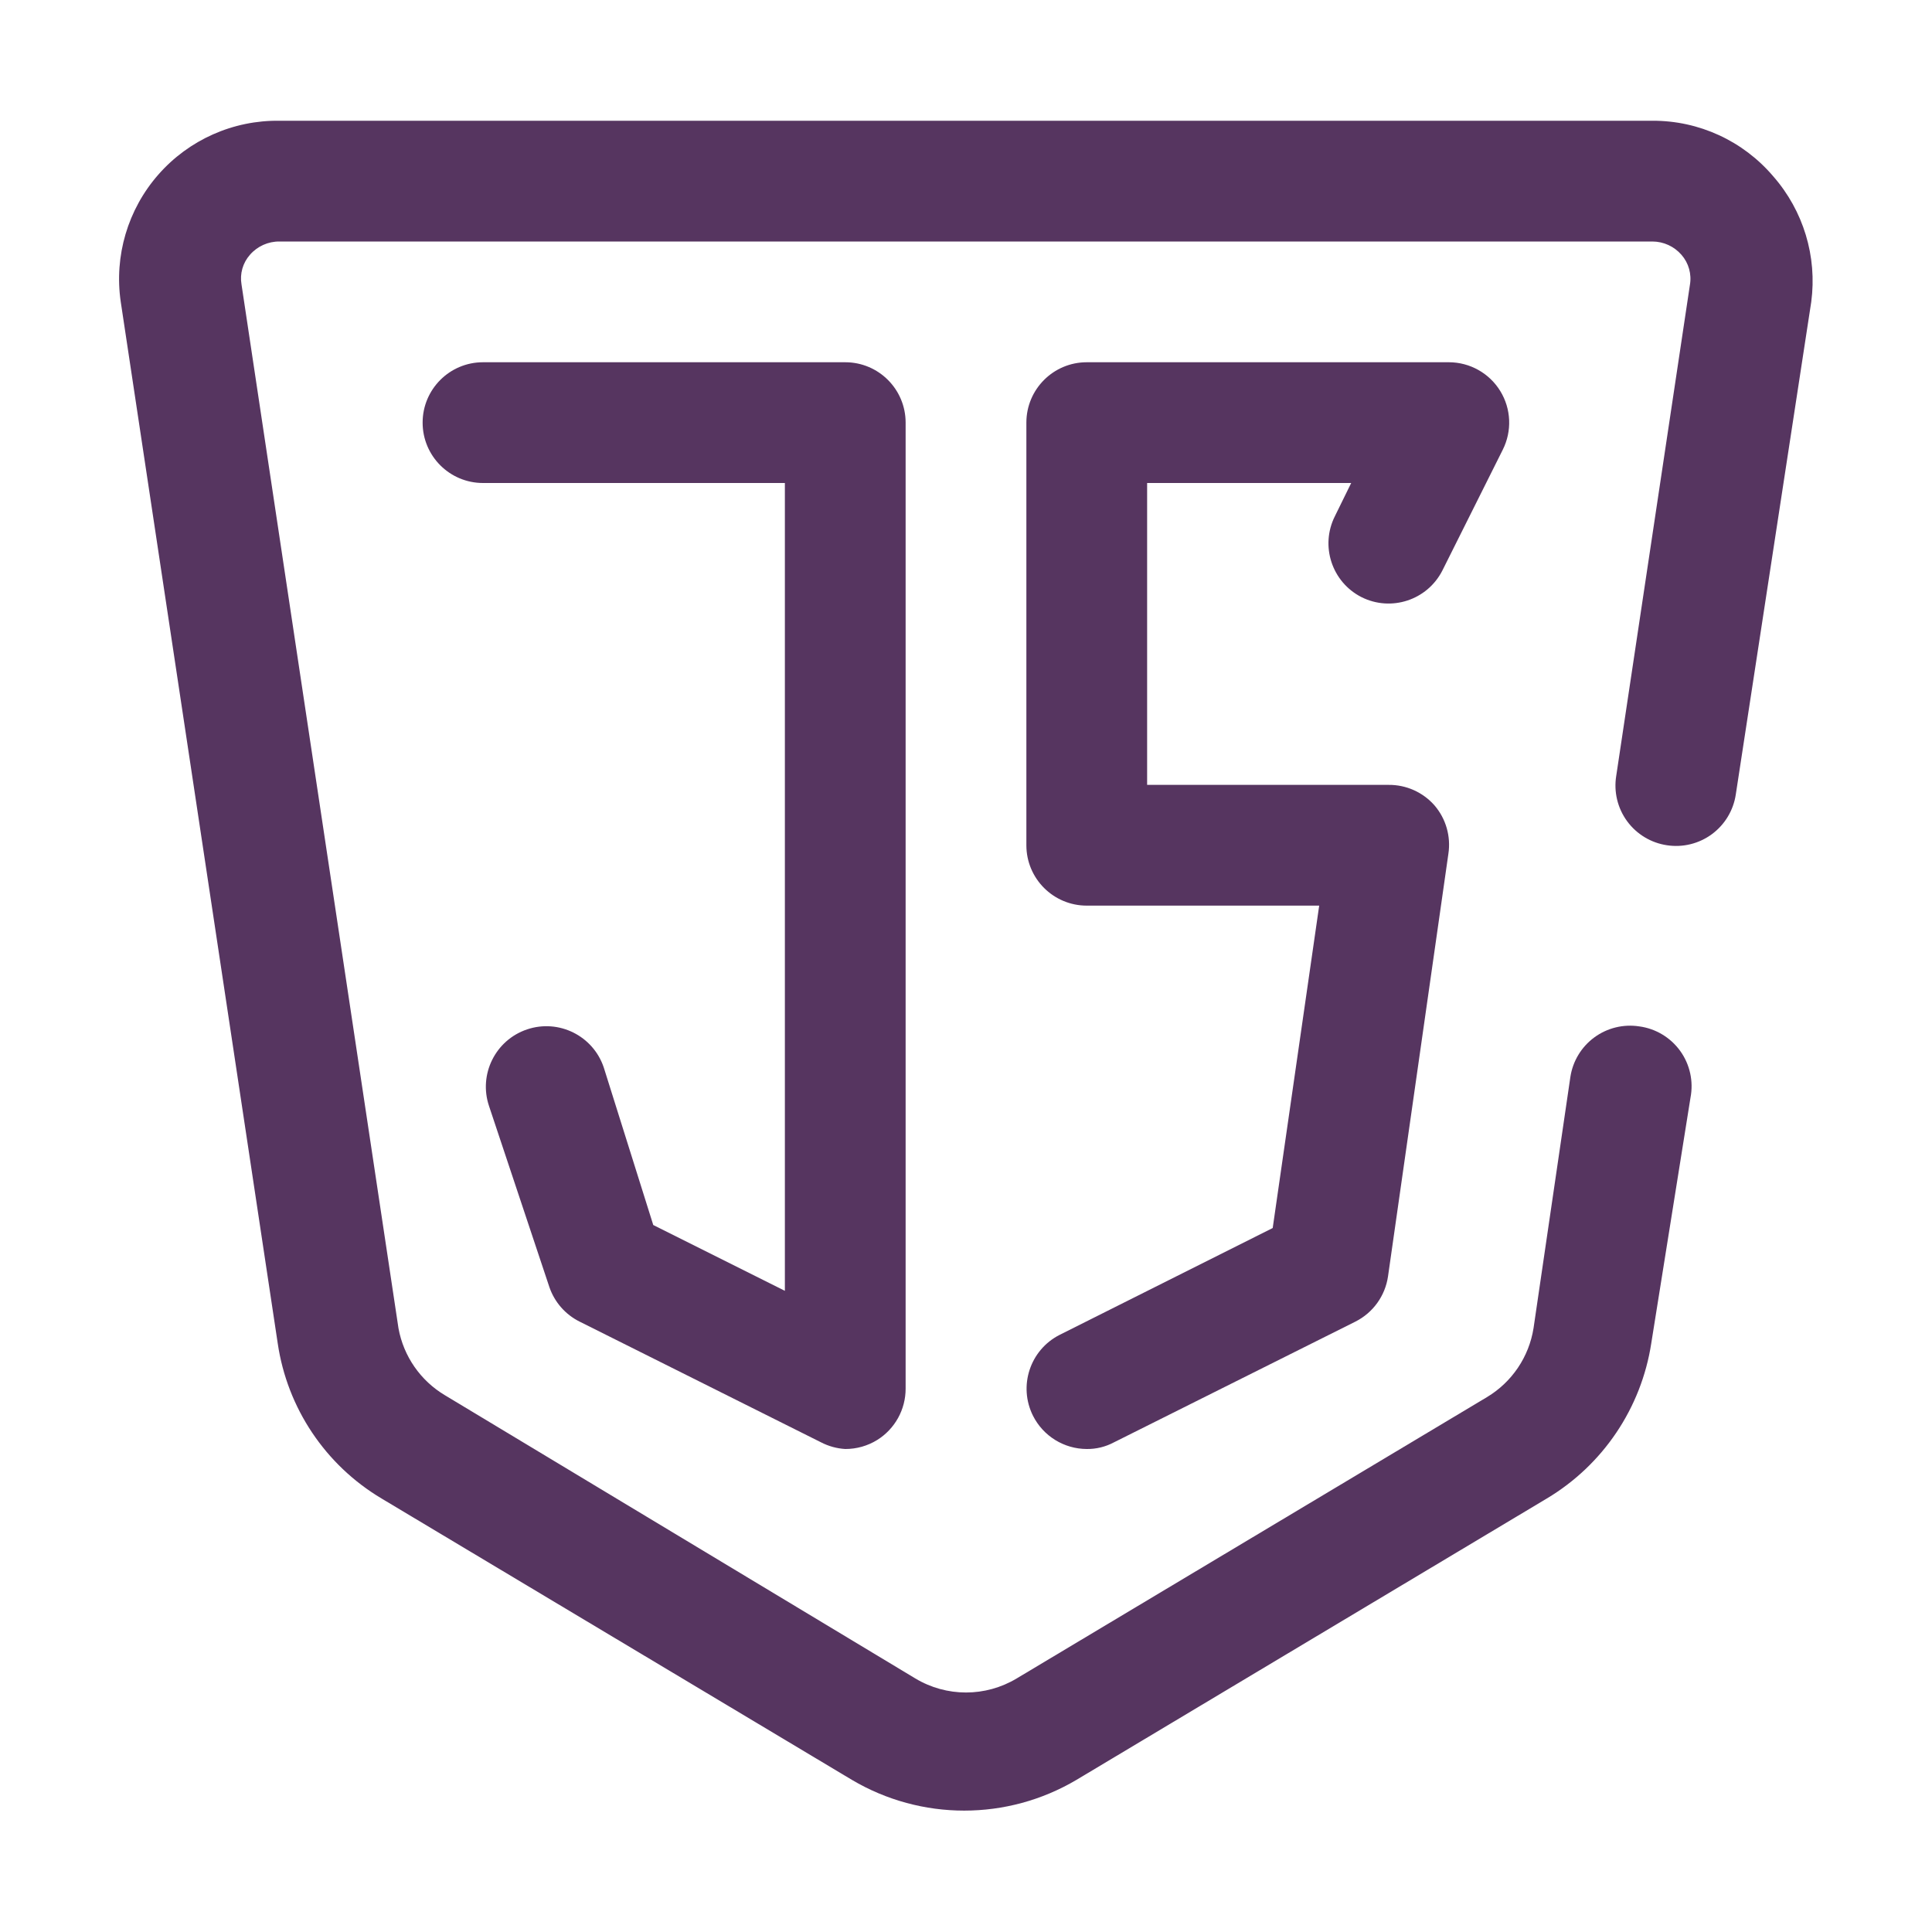
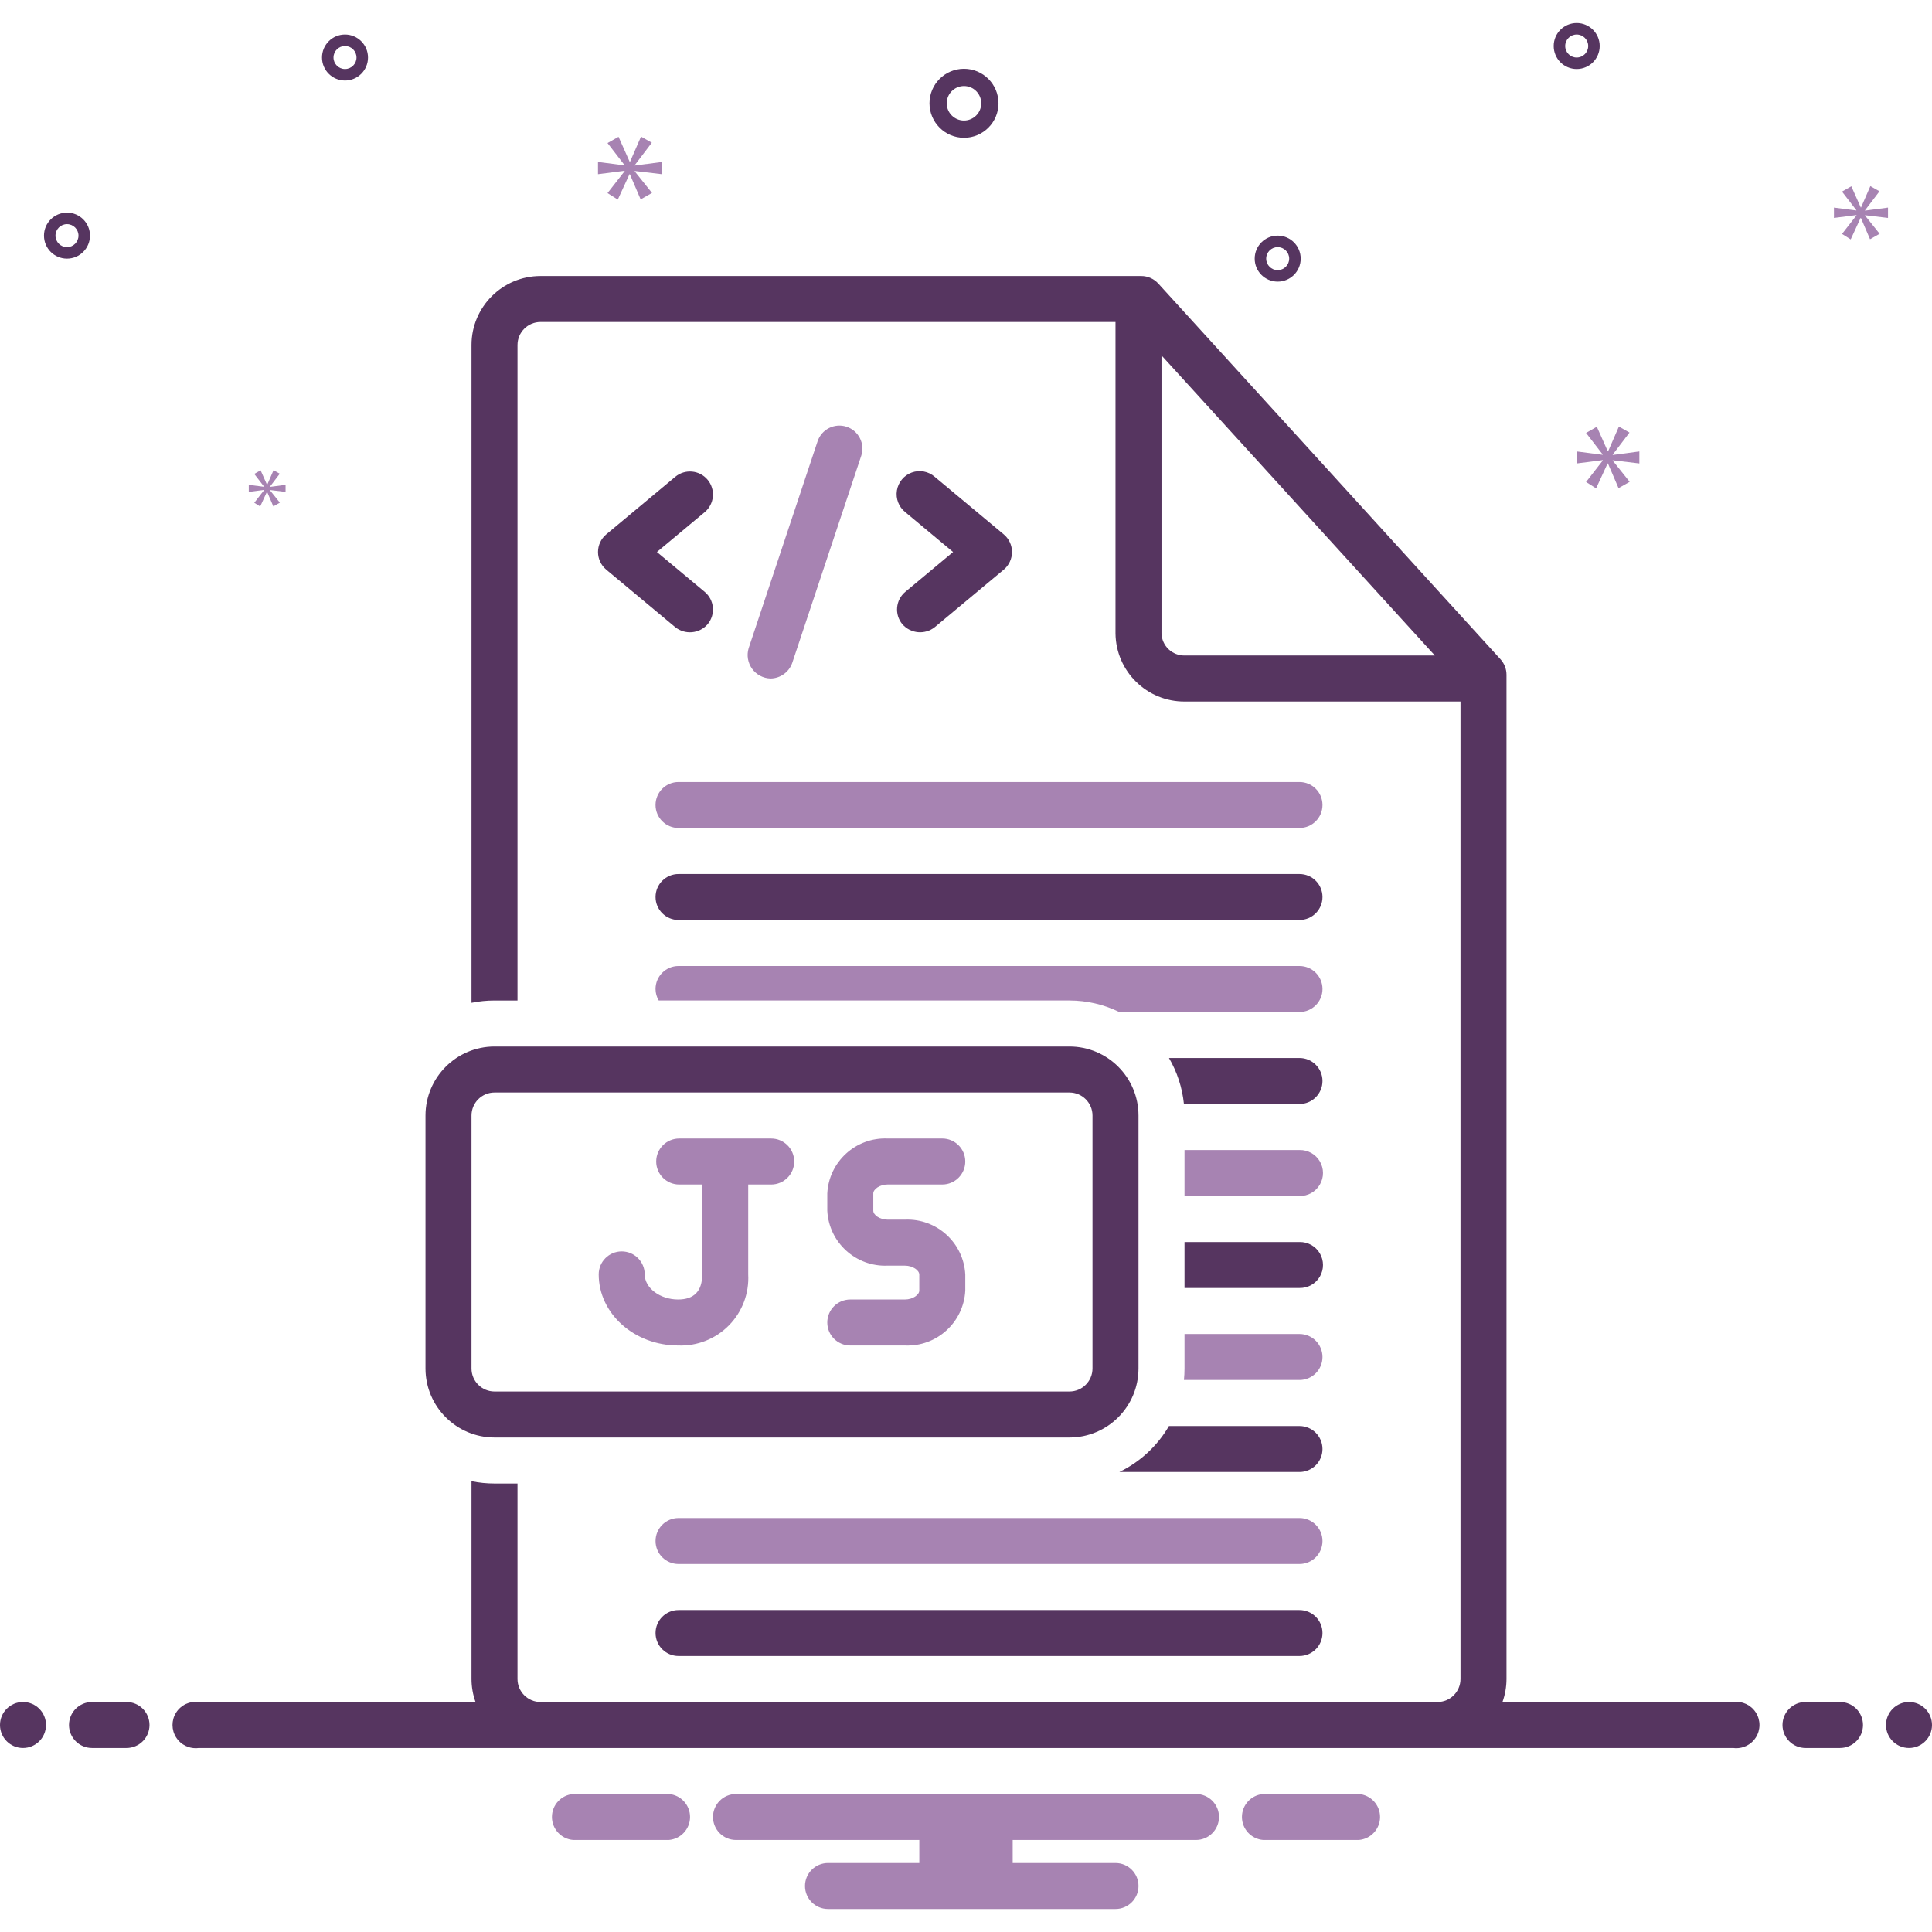
- <svg xmlns="http://www.w3.org/2000/svg" viewBox="0 0 32 32">
-   <path fill="#563560" d="M29.37,2.92a2.61,2.61,0,0,0-2-.92H4.63A2.62,2.62,0,0,0,2,5l2.6,17.25a3.6,3.6,0,0,0,1.72,2.57l7.79,4.66a3.65,3.65,0,0,0,3.72,0l7.79-4.66a3.64,3.64,0,0,0,1.73-2.57L28,18.18A1,1,0,0,0,27.15,17a1,1,0,0,0-1.14.84L25.4,22a1.63,1.63,0,0,1-.77,1.14l-7.79,4.66a1.63,1.63,0,0,1-1.68,0L7.37,23.11A1.63,1.63,0,0,1,6.6,22L4,4.71a.59.59,0,0,1,.14-.49A.64.64,0,0,1,4.63,4H27.37a.64.64,0,0,1,.48.22.6.6,0,0,1,.14.5l-1.22,8.13A1,1,0,0,0,27.61,14a1,1,0,0,0,1.14-.84L30,5A2.63,2.63,0,0,0,29.37,2.92Z" />
-   <path fill="#563560" d="M10.82 20.29L10 17.68a1 1 0 10-1.9.64l1 3a1 1 0 00.5.57l4 2A1 1 0 0014 24a1 1 0 00.53-.15A1 1 0 0015 23V7a1 1 0 00-1-1H8A1 1 0 008 8h5V21.38zM22.55 9.89a1 1 0 001.34-.44l1-2A1 1 0 0024 6H18a1 1 0 00-1 1v7a1 1 0 001 1h3.85l-.77 5.34-3.53 1.77a1 1 0 00-.44 1.34A1 1 0 0018 24a.93.93 0 00.45-.11l4-2a1 1 0 00.54-.75l1-7a1 1 0 00-.23-.8A1 1 0 0023 13H19V8h3.38l-.27.55A1 1 0 0022.55 9.89z" />
+ <svg xmlns="http://www.w3.org/2000/svg" data-name="Layer 1" viewBox="0 0 168 168">
+   <path fill="#563560" d="M93 125a6.006 6.006 0 0 0 6-6V97a6.006 6.006 0 0 0-6-6H43a6.006 6.006 0 0 0-6 6v22a6.006 6.006 0 0 0 6 6Zm-52-6V97a2.002 2.002 0 0 1 2-2h50a2.002 2.002 0 0 1 2 2v22a2.003 2.003 0 0 1-2 2H43a2.003 2.003 0 0 1-2-2Z" />
+   <path fill="#a783b2" d="M78.684 113h-4.746a2 2 0 0 0 0 4h4.746a5.039 5.039 0 0 0 5.254-4.776v-1.393a5.038 5.038 0 0 0-5.254-4.775h-1.492c-.706 0-1.254-.417-1.254-.777v-1.503c0-.359.548-.776 1.254-.776h4.745a2 2 0 0 0 0-4h-4.745a5.038 5.038 0 0 0-5.254 4.776v1.503a5.038 5.038 0 0 0 5.254 4.777h1.492c.707 0 1.254.417 1.254.775v1.393c0 .359-.547.776-1.254.776zm-19.71 4a5.87 5.87 0 0 0 6.088-6.182v-7.817h1.999a2 2 0 0 0 0-4h-8a2 2 0 0 0 0 4h2.001v7.817c0 1.448-.703 2.182-2.095 2.182-1.574 0-2.905-.999-2.905-2.182a2 2 0 1 0-4 0c0 3.409 3.098 6.182 6.912 6.182z" />
+   <path fill="#563560" d="M61.533 41.72a1.999 1.999 0 0 0-2.816-.256l-5.997 5a2 2 0 0 0 0 3.072l5.997 5a2.044 2.044 0 0 0 2.816-.255 2 2 0 0 0-.256-2.817L57.123 48l4.154-3.464a2 2 0 0 0 .256-2.817zm16.934 12.56a2.048 2.048 0 0 0 2.816.256l5.997-5a2 2 0 0 0 0-3.072l-5.997-5a2 2 0 1 0-2.56 3.072L82.877 48l-4.154 3.464a2 2 0 0 0-.256 2.817z" />
+   <path fill="#a783b2" d="M66.996 58.998a2.026 2.026 0 0 0 1.898-1.366l5.997-18a2 2 0 0 0-3.795-1.264l-5.997 18a2.043 2.043 0 0 0 1.897 2.63zM113 132.002H59.003a1.999 1.999 0 1 0 0 3.998H113a1.999 1.999 0 1 0 0-3.998z" />
+   <path fill="#563560" d="M113 140.002H59.003a1.999 1.999 0 1 0 0 3.998H113a1.999 1.999 0 1 0 0-3.998Z" />
+   <path fill="#a783b2" d="M57.003 69.999a2 2 0 0 0 2 1.999H113A1.999 1.999 0 1 0 113 68H59.003a2 2 0 0 0-2 1.999Z" />
+   <path fill="#563560" d="M113 76H59.003a1.999 1.999 0 1 0 0 3.998H113A1.999 1.999 0 1 0 113 76zm0 16h-11.35a9.914 9.914 0 0 1 1.3 3.998H113A1.999 1.999 0 1 0 113 92z" />
+   <path fill="#a783b2" d="M113 84H59.003a2 2 0 0 0-2 2 1.978 1.978 0 0 0 .277.999h35.721a9.921 9.921 0 0 1 4.329 1H113A1.999 1.999 0 1 0 113 84zm0 16.002h-9.999v3.997H113a1.999 1.999 0 1 0 0-3.997z" />
+   <path fill="#563560" d="M113 108.002h-9.999v3.997H113a1.999 1.999 0 1 0 0-3.997Z" />
+   <path fill="#a783b2" d="M113 116.002h-9.999V119c0 .337-.017.67-.05.999H113a1.999 1.999 0 1 0 0-3.998Z" />
+   <path fill="#563560" d="M113 124.002h-11.352A10.054 10.054 0 0 1 97.334 128H113a1.999 1.999 0 1 0 0-3.998Z" />
+   <circle cx="2" cy="150" r="2" fill="#563560" />
+   <path fill="#563560" d="M11 148H8a2 2 0 0 0 0 4h3a2 2 0 0 0 0-4zm149 0h-3a2 2 0 0 0 0 4h3a2 2 0 0 0 0-4z" />
+   <circle cx="166" cy="150" r="2" fill="#563560" />
+   <path fill="#a783b2" d="M118.154 156h-8.308a2.006 2.006 0 0 0 0 4h8.308a2.006 2.006 0 0 0 0-4zm-60 0h-8.308a2.006 2.006 0 0 0 0 4h8.308a2.006 2.006 0 0 0 0-4zM104 156H64a2 2 0 0 0 0 4h15.94v2H72a2 2 0 0 0 0 4h25a2 2 0 0 0 0-4h-8.94v-2H104a2 2 0 0 0 0-4z" />
+   <path fill="#563560" d="M150.721 148H130.65a5.96 5.96 0 0 0 .35-2V58.674a1.998 1.998 0 0 0-.521-1.346l-29.761-32.675A2 2 0 0 0 99.239 24H47a6.007 6.007 0 0 0-6 6v57.2A10.004 10.004 0 0 1 42.999 87H45V30a2.002 2.002 0 0 1 2-2h50v27.077A5.985 5.985 0 0 0 103.032 61H127v85a2.003 2.003 0 0 1-2 2H47a2.003 2.003 0 0 1-2-2v-16.999h-2.001A10.004 10.004 0 0 1 41 128.8V146a5.96 5.96 0 0 0 .35 2H17.279a2.017 2.017 0 1 0 0 4H150.72a2.017 2.017 0 1 0 0-4zm-47.689-91A1.982 1.982 0 0 1 101 55.077V30.903L124.77 57zM83.825 11.98a3 3 0 1 0-3-3 3.003 3.003 0 0 0 3 3zm0-4.5a1.5 1.5 0 1 1-1.5 1.5 1.501 1.501 0 0 1 1.5-1.5zM30 3a2 2 0 1 0 2 2 2.002 2.002 0 0 0-2-2zm0 3a1 1 0 1 1 1-1 1.001 1.001 0 0 1-1 1zm107.104-4a2 2 0 1 0 2 2 2.002 2.002 0 0 0-2-2zm0 3a1 1 0 1 1 1-1 1.001 1.001 0 0 1-1 1zm-26 15.489a2 2 0 1 0 2 2 2.002 2.002 0 0 0-2-2zm0 3a1 1 0 1 1 1-1 1.001 1.001 0 0 1-1 1zm-103.279-3a2 2 0 1 0-2 2 2.002 2.002 0 0 0 2-2zm-3 0a1 1 0 1 1 1 1 1.001 1.001 0 0 1-1-1z" />
+   <path fill="#a783b2" d="m55.193 14.364 1.486-1.956-.939-.531-.954 2.189h-.032l-.969-2.174-.956.548 1.472 1.909v.031L52 14.082v1.064l2.316-.297v.032l-1.487 1.908.892.564 1.018-2.207h.031l.938 2.191.987-.563-1.502-1.878v-.031l2.361.281v-1.064l-2.361.313v-.031zM22.967 42.618l-.856 1.099.513.325.586-1.271h.018l.541 1.262.567-.325-.864-1.081v-.018l1.36.162v-.612l-1.36.18v-.018l.856-1.126-.541-.307-.55 1.261h-.018l-.558-1.252-.55.316.847 1.099v.018l-1.325-.171v.612l1.334-.171v.018zM142.553 40.301v-1.044l-2.317.307v-.031l1.458-1.918-.921-.521-.936 2.148h-.031l-.951-2.133-.937.537 1.443 1.872v.031l-2.257-.292v1.044l2.272-.291v.03l-1.458 1.872.874.553.999-2.164h.03l.921 2.148.967-.552-1.473-1.842v-.03l2.317.276zM162.176 18.288l1.258-1.655-.794-.45-.807 1.853h-.027l-.821-1.84-.808.464 1.245 1.615v.026l-1.947-.251v.9l1.96-.251v.026l-1.258 1.615.754.477.862-1.867h.026l.794 1.853.834-.476-1.271-1.589v-.026l1.999.238v-.9l-1.999.264v-.026z" />
</svg>
